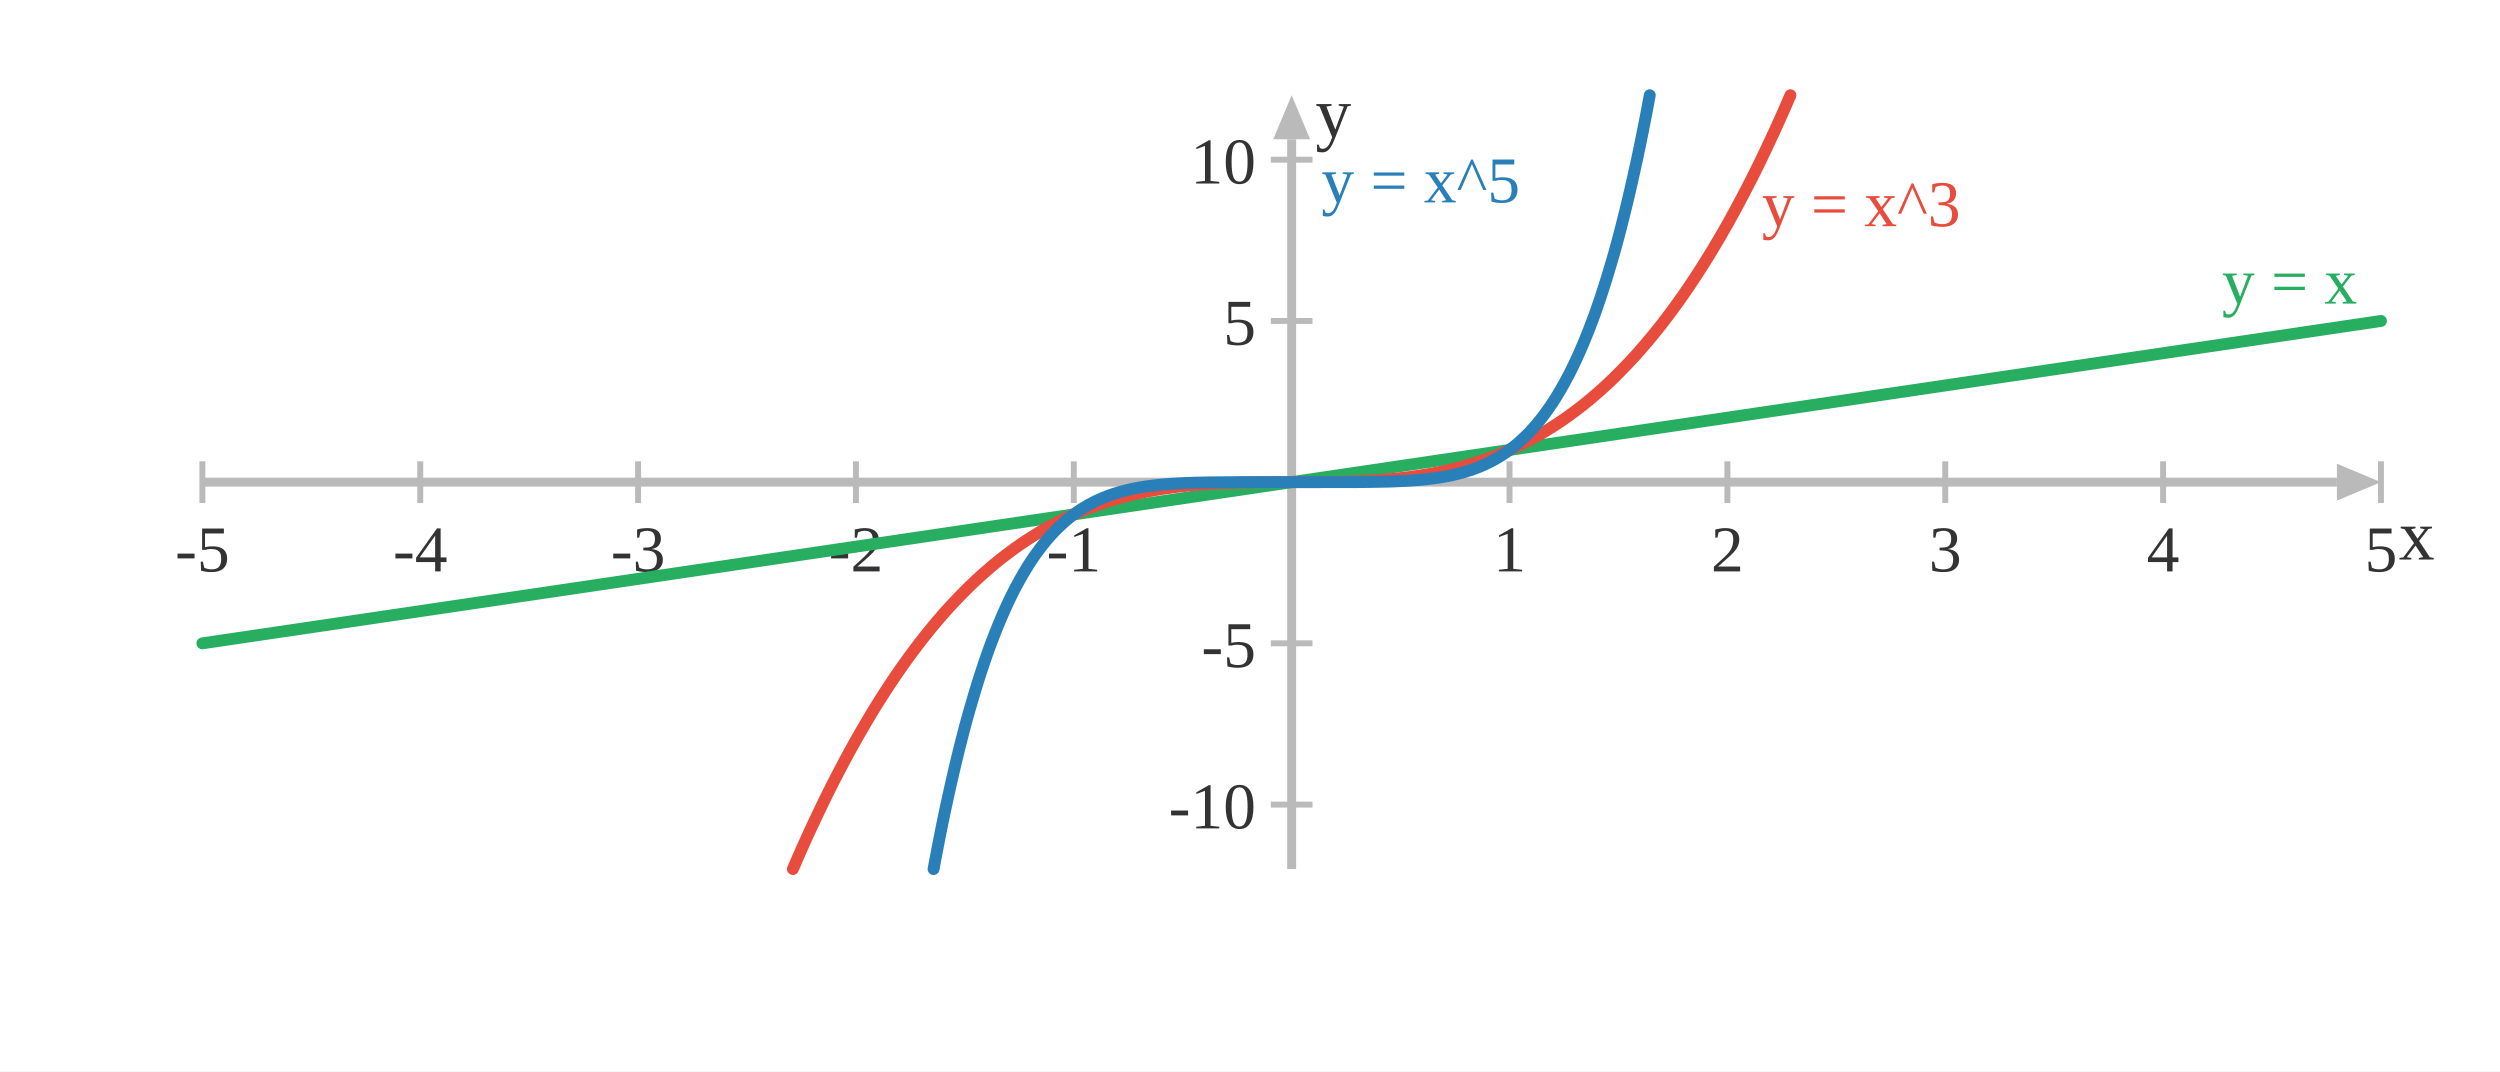
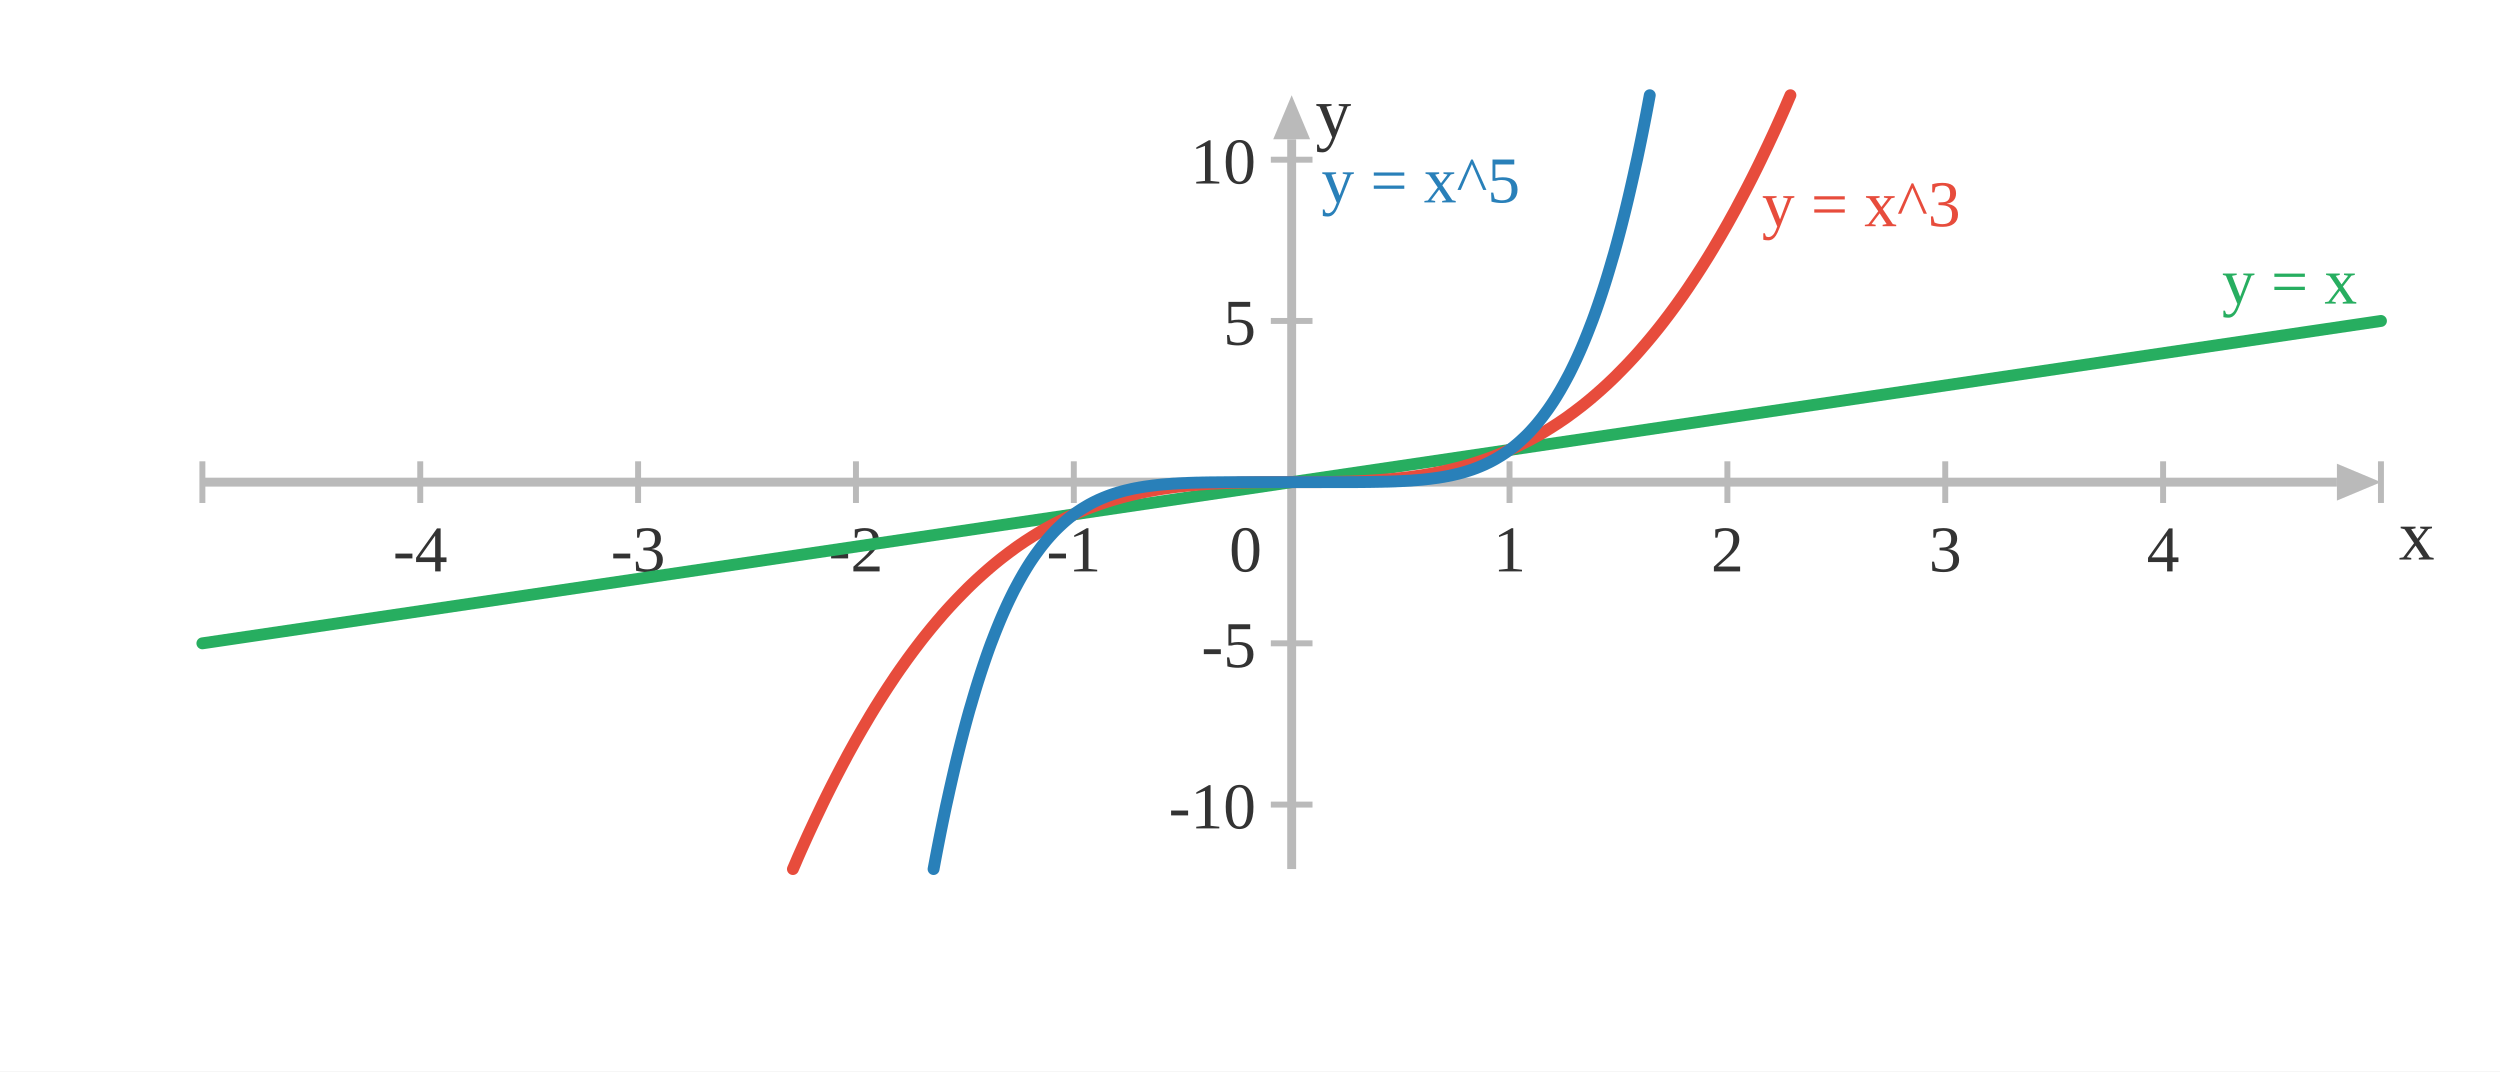
<svg xmlns="http://www.w3.org/2000/svg" width="420px" height="180px" viewBox="0 0 420 180">
  <rect width="420" height="180" fill="white" />
  <line x1="34" y1="81.0" x2="392.6" y2="81.0" stroke="#BABABA" stroke-width="1.5" />
  <polygon points="400,81.0 392.6,77.9 392.6,84.1" fill="#BABABA" />
  <text x="403" y="94.0" font-size="12" fill="#333333" text-anchor="start">x</text>
  <line x1="217.0" y1="23.4" x2="217.0" y2="146" stroke="#BABABA" stroke-width="1.5" />
  <polygon points="217.0,16 213.9,23.4 220.1,23.4" fill="#BABABA" />
  <text x="221.0" y="23" font-size="12" fill="#333333" text-anchor="start">y</text>
  <line x1="34.0" y1="77.5" x2="34.0" y2="84.5" stroke="#BABABA" stroke-width="1" />
-   <text x="34.0" y="96.0" font-size="11" fill="#333333" text-anchor="middle">-5</text>
  <line x1="70.6" y1="77.5" x2="70.6" y2="84.5" stroke="#BABABA" stroke-width="1" />
  <text x="70.6" y="96.0" font-size="11" fill="#333333" text-anchor="middle">-4</text>
  <line x1="107.2" y1="77.5" x2="107.2" y2="84.5" stroke="#BABABA" stroke-width="1" />
  <text x="107.2" y="96.0" font-size="11" fill="#333333" text-anchor="middle">-3</text>
  <line x1="143.8" y1="77.5" x2="143.8" y2="84.5" stroke="#BABABA" stroke-width="1" />
  <text x="143.8" y="96.0" font-size="11" fill="#333333" text-anchor="middle">-2</text>
  <line x1="180.4" y1="77.5" x2="180.4" y2="84.5" stroke="#BABABA" stroke-width="1" />
  <text x="180.4" y="96.0" font-size="11" fill="#333333" text-anchor="middle">-1</text>
+   <line x1="217.0" y1="77.5" x2="217.0" y2="84.5" stroke="#BABABA" stroke-width="1" />
+   <text x="212.0" y="96.0" font-size="11" fill="#333333" text-anchor="end">0</text>
  <line x1="253.6" y1="77.5" x2="253.6" y2="84.5" stroke="#BABABA" stroke-width="1" />
  <text x="253.6" y="96.0" font-size="11" fill="#333333" text-anchor="middle">1</text>
  <line x1="290.2" y1="77.5" x2="290.2" y2="84.5" stroke="#BABABA" stroke-width="1" />
  <text x="290.2" y="96.0" font-size="11" fill="#333333" text-anchor="middle">2</text>
  <line x1="326.8" y1="77.5" x2="326.8" y2="84.5" stroke="#BABABA" stroke-width="1" />
  <text x="326.8" y="96.0" font-size="11" fill="#333333" text-anchor="middle">3</text>
  <line x1="363.4" y1="77.5" x2="363.4" y2="84.5" stroke="#BABABA" stroke-width="1" />
  <text x="363.4" y="96.0" font-size="11" fill="#333333" text-anchor="middle">4</text>
  <line x1="400.0" y1="77.5" x2="400.0" y2="84.5" stroke="#BABABA" stroke-width="1" />
-   <text x="400.0" y="96.0" font-size="11" fill="#333333" text-anchor="middle">5</text>
  <line x1="213.5" y1="135.17" x2="220.5" y2="135.17" stroke="#BABABA" stroke-width="1" />
  <text x="211.0" y="139.17" font-size="11" fill="#333333" text-anchor="end">-10</text>
  <line x1="213.5" y1="108.08" x2="220.5" y2="108.08" stroke="#BABABA" stroke-width="1" />
  <text x="211.0" y="112.08" font-size="11" fill="#333333" text-anchor="end">-5</text>
  <line x1="213.5" y1="53.92" x2="220.5" y2="53.92" stroke="#BABABA" stroke-width="1" />
  <text x="211.0" y="57.92" font-size="11" fill="#333333" text-anchor="end">5</text>
  <line x1="213.5" y1="26.83" x2="220.5" y2="26.83" stroke="#BABABA" stroke-width="1" />
  <text x="211.0" y="30.83" font-size="11" fill="#333333" text-anchor="end">10</text>
  <path d="M 34.0,108.08 L 217.0,81.0 L 400.0,53.92" fill="none" stroke="#27ae60" stroke-width="2" stroke-linecap="round" />
  <path d="M 133.21,146.0 L 133.63,145.03 L 134.04,144.07 L 134.46,143.12 L 134.88,142.18 L 135.3,141.25 L 135.72,140.32 L 136.14,139.41 L 136.56,138.51 L 136.98,137.61 L 137.4,136.73 L 137.82,135.85 L 138.23,134.99 L 138.65,134.13 L 139.07,133.28 L 139.49,132.44 L 139.91,131.61 L 140.33,130.79 L 140.75,129.98 L 141.17,129.18 L 141.59,128.38 L 142.01,127.6 L 142.42,126.82 L 142.84,126.06 L 143.26,125.3 L 143.68,124.54 L 144.1,123.8 L 144.52,123.07 L 144.94,122.34 L 145.36,121.63 L 145.78,120.92 L 146.19,120.22 L 146.61,119.53 L 147.03,118.84 L 147.45,118.17 L 147.87,117.5 L 148.29,116.84 L 148.71,116.19 L 149.13,115.54 L 149.55,114.91 L 149.97,114.28 L 150.38,113.66 L 150.8,113.05 L 151.22,112.44 L 151.64,111.85 L 152.06,111.26 L 152.48,110.67 L 152.9,110.1 L 153.32,109.53 L 153.74,108.97 L 154.16,108.42 L 154.57,107.88 L 154.99,107.34 L 155.41,106.81 L 155.83,106.29 L 156.25,105.77 L 156.67,105.26 L 157.09,104.76 L 157.51,104.26 L 157.93,103.78 L 158.34,103.29 L 158.76,102.82 L 159.18,102.35 L 159.6,101.89 L 160.02,101.44 L 160.44,100.99 L 160.86,100.55 L 161.28,100.12 L 161.7,99.69 L 162.12,99.27 L 162.53,98.85 L 162.95,98.44 L 163.37,98.04 L 163.79,97.64 L 164.21,97.25 L 164.63,96.87 L 165.05,96.49 L 165.47,96.12 L 165.89,95.75 L 166.31,95.39 L 166.72,95.04 L 167.14,94.69 L 167.56,94.35 L 167.98,94.01 L 168.4,93.68 L 168.82,93.36 L 169.24,93.04 L 169.66,92.72 L 170.08,92.42 L 170.49,92.11 L 170.91,91.81 L 171.33,91.52 L 171.75,91.24 L 172.17,90.95 L 172.59,90.68 L 173.01,90.41 L 173.43,90.14 L 173.85,89.88 L 174.27,89.62 L 174.68,89.37 L 175.1,89.12 L 175.52,88.88 L 175.94,88.65 L 176.36,88.42 L 176.78,88.19 L 177.2,87.97 L 177.62,87.75 L 178.04,87.54 L 178.46,87.33 L 178.87,87.12 L 179.29,86.92 L 179.71,86.73 L 180.13,86.54 L 180.55,86.35 L 180.97,86.17 L 181.39,85.99 L 181.81,85.82 L 182.23,85.65 L 182.64,85.48 L 183.06,85.32 L 183.48,85.16 L 183.9,85.01 L 184.32,84.86 L 184.74,84.71 L 185.16,84.57 L 185.58,84.43 L 186.0,84.29 L 186.42,84.16 L 186.83,84.03 L 187.25,83.91 L 187.67,83.79 L 188.09,83.67 L 188.51,83.55 L 188.93,83.44 L 189.35,83.34 L 189.77,83.23 L 190.19,83.13 L 190.61,83.03 L 191.02,82.94 L 191.44,82.84 L 191.86,82.75 L 192.28,82.67 L 192.7,82.59 L 193.12,82.5 L 193.54,82.43 L 193.96,82.35 L 194.38,82.28 L 194.79,82.21 L 195.21,82.14 L 195.63,82.08 L 196.05,82.02 L 196.47,81.96 L 196.89,81.9 L 197.31,81.84 L 197.73,81.79 L 198.15,81.74 L 198.57,81.69 L 198.98,81.65 L 199.4,81.6 L 199.82,81.56 L 200.24,81.52 L 200.66,81.48 L 201.08,81.45 L 201.5,81.41 L 201.92,81.38 L 202.34,81.35 L 202.76,81.32 L 203.17,81.29 L 203.59,81.27 L 204.01,81.24 L 204.43,81.22 L 204.85,81.2 L 205.27,81.18 L 205.69,81.16 L 206.11,81.14 L 206.53,81.13 L 206.94,81.11 L 207.36,81.1 L 207.78,81.09 L 208.2,81.08 L 208.62,81.06 L 209.04,81.06 L 209.46,81.05 L 209.88,81.04 L 210.3,81.03 L 210.72,81.03 L 211.13,81.02 L 211.55,81.02 L 211.97,81.01 L 212.39,81.01 L 212.81,81.01 L 213.23,81.01 L 213.65,81.0 L 214.07,81.0 L 214.49,81.0 L 214.91,81.0 L 215.32,81.0 L 215.74,81.0 L 216.16,81.0 L 216.58,81.0 L 217.0,81.0 L 217.42,81.0 L 217.84,81.0 L 218.26,81.0 L 218.68,81.0 L 219.09,81.0 L 219.51,81.0 L 219.93,81.0 L 220.35,81.0 L 220.77,80.99 L 221.19,80.99 L 221.61,80.99 L 222.03,80.99 L 222.45,80.98 L 222.87,80.98 L 223.28,80.97 L 223.7,80.97 L 224.12,80.96 L 224.54,80.95 L 224.96,80.94 L 225.38,80.94 L 225.8,80.92 L 226.22,80.91 L 226.64,80.9 L 227.06,80.89 L 227.47,80.87 L 227.89,80.86 L 228.31,80.84 L 228.73,80.82 L 229.15,80.8 L 229.57,80.78 L 229.99,80.76 L 230.41,80.73 L 230.83,80.71 L 231.24,80.68 L 231.66,80.65 L 232.08,80.62 L 232.5,80.59 L 232.92,80.55 L 233.34,80.52 L 233.76,80.48 L 234.18,80.44 L 234.6,80.4 L 235.02,80.35 L 235.43,80.31 L 235.85,80.26 L 236.27,80.21 L 236.69,80.16 L 237.11,80.1 L 237.53,80.04 L 237.95,79.98 L 238.37,79.92 L 238.79,79.86 L 239.21,79.79 L 239.62,79.72 L 240.04,79.65 L 240.46,79.57 L 240.88,79.5 L 241.3,79.41 L 241.72,79.33 L 242.14,79.25 L 242.56,79.16 L 242.98,79.06 L 243.39,78.97 L 243.81,78.87 L 244.23,78.77 L 244.65,78.66 L 245.07,78.56 L 245.49,78.45 L 245.91,78.33 L 246.33,78.21 L 246.75,78.09 L 247.17,77.97 L 247.58,77.84 L 248.0,77.71 L 248.42,77.57 L 248.84,77.43 L 249.26,77.29 L 249.68,77.14 L 250.1,76.99 L 250.52,76.84 L 250.94,76.68 L 251.36,76.52 L 251.77,76.35 L 252.19,76.18 L 252.61,76.01 L 253.03,75.83 L 253.45,75.65 L 253.87,75.46 L 254.29,75.27 L 254.71,75.08 L 255.13,74.88 L 255.54,74.67 L 255.96,74.46 L 256.38,74.25 L 256.8,74.03 L 257.22,73.81 L 257.64,73.58 L 258.06,73.35 L 258.48,73.12 L 258.9,72.88 L 259.32,72.63 L 259.73,72.38 L 260.15,72.12 L 260.57,71.86 L 260.99,71.59 L 261.41,71.32 L 261.83,71.05 L 262.25,70.76 L 262.67,70.48 L 263.09,70.19 L 263.51,69.89 L 263.92,69.58 L 264.34,69.28 L 264.76,68.96 L 265.18,68.64 L 265.6,68.32 L 266.02,67.99 L 266.44,67.65 L 266.86,67.31 L 267.28,66.96 L 267.69,66.61 L 268.11,66.25 L 268.53,65.88 L 268.95,65.51 L 269.37,65.13 L 269.79,64.75 L 270.21,64.36 L 270.63,63.96 L 271.05,63.56 L 271.47,63.15 L 271.88,62.73 L 272.3,62.31 L 272.72,61.88 L 273.14,61.45 L 273.56,61.01 L 273.98,60.56 L 274.4,60.11 L 274.82,59.65 L 275.24,59.18 L 275.66,58.7 L 276.07,58.22 L 276.49,57.74 L 276.91,57.24 L 277.33,56.74 L 277.75,56.23 L 278.17,55.71 L 278.59,55.19 L 279.01,54.66 L 279.43,54.12 L 279.84,53.58 L 280.26,53.03 L 280.68,52.47 L 281.1,51.9 L 281.52,51.33 L 281.94,50.74 L 282.36,50.15 L 282.78,49.56 L 283.2,48.95 L 283.62,48.34 L 284.03,47.72 L 284.45,47.09 L 284.87,46.46 L 285.29,45.81 L 285.71,45.16 L 286.13,44.5 L 286.55,43.83 L 286.97,43.16 L 287.39,42.47 L 287.81,41.78 L 288.22,41.08 L 288.64,40.37 L 289.06,39.66 L 289.48,38.93 L 289.9,38.2 L 290.32,37.46 L 290.74,36.7 L 291.16,35.94 L 291.58,35.18 L 291.99,34.4 L 292.41,33.61 L 292.83,32.82 L 293.25,32.02 L 293.67,31.21 L 294.09,30.39 L 294.51,29.56 L 294.93,28.72 L 295.35,27.87 L 295.77,27.01 L 296.18,26.15 L 296.6,25.27 L 297.02,24.39 L 297.44,23.49 L 297.86,22.59 L 298.28,21.68 L 298.7,20.75 L 299.12,19.82 L 299.54,18.88 L 299.96,17.93 L 300.37,16.97 L 300.79,16.0" fill="none" stroke="#e74c3c" stroke-width="2" stroke-linecap="round" />
  <path d="M 156.84,146.0 L 157.14,144.39 L 157.44,142.81 L 157.74,141.27 L 158.04,139.75 L 158.34,138.27 L 158.64,136.82 L 158.94,135.39 L 159.25,134.0 L 159.55,132.63 L 159.85,131.3 L 160.15,129.99 L 160.45,128.7 L 160.75,127.45 L 161.05,126.22 L 161.35,125.02 L 161.65,123.84 L 161.95,122.69 L 162.25,121.56 L 162.55,120.46 L 162.85,119.38 L 163.16,118.33 L 163.46,117.3 L 163.76,116.29 L 164.06,115.3 L 164.36,114.34 L 164.66,113.4 L 164.96,112.48 L 165.26,111.58 L 165.56,110.7 L 165.86,109.84 L 166.16,109.0 L 166.46,108.18 L 166.77,107.38 L 167.07,106.6 L 167.37,105.84 L 167.67,105.1 L 167.97,104.37 L 168.27,103.66 L 168.57,102.97 L 168.87,102.3 L 169.17,101.64 L 169.47,101.0 L 169.77,100.38 L 170.07,99.77 L 170.37,99.17 L 170.68,98.59 L 170.98,98.03 L 171.28,97.48 L 171.58,96.95 L 171.88,96.42 L 172.18,95.92 L 172.48,95.42 L 172.78,94.94 L 173.08,94.47 L 173.38,94.02 L 173.68,93.58 L 173.98,93.15 L 174.29,92.73 L 174.59,92.32 L 174.89,91.92 L 175.19,91.54 L 175.49,91.17 L 175.79,90.8 L 176.09,90.45 L 176.39,90.11 L 176.69,89.78 L 176.99,89.45 L 177.29,89.14 L 177.59,88.84 L 177.9,88.54 L 178.2,88.26 L 178.5,87.98 L 178.8,87.71 L 179.1,87.45 L 179.4,87.2 L 179.7,86.95 L 180.0,86.72 L 180.3,86.49 L 180.6,86.27 L 180.9,86.05 L 181.2,85.85 L 181.5,85.65 L 181.81,85.45 L 182.11,85.27 L 182.41,85.09 L 182.71,84.91 L 183.01,84.74 L 183.31,84.58 L 183.61,84.42 L 183.91,84.27 L 184.21,84.13 L 184.51,83.98 L 184.81,83.85 L 185.11,83.72 L 185.42,83.59 L 185.72,83.47 L 186.02,83.35 L 186.32,83.24 L 186.62,83.13 L 186.92,83.03 L 187.22,82.93 L 187.52,82.84 L 187.82,82.74 L 188.12,82.66 L 188.42,82.57 L 188.72,82.49 L 189.02,82.41 L 189.33,82.34 L 189.63,82.27 L 189.93,82.2 L 190.23,82.13 L 190.53,82.07 L 190.83,82.01 L 191.13,81.96 L 191.43,81.9 L 191.73,81.85 L 192.03,81.8 L 192.33,81.75 L 192.63,81.71 L 192.94,81.67 L 193.24,81.63 L 193.54,81.59 L 193.84,81.55 L 194.14,81.52 L 194.44,81.48 L 194.74,81.45 L 195.04,81.42 L 195.34,81.39 L 195.64,81.37 L 195.94,81.34 L 196.24,81.32 L 196.55,81.3 L 196.85,81.27 L 197.15,81.25 L 197.45,81.24 L 197.75,81.22 L 198.05,81.2 L 198.35,81.19 L 198.65,81.17 L 198.95,81.16 L 199.25,81.15 L 199.55,81.13 L 199.85,81.12 L 200.15,81.11 L 200.46,81.1 L 200.76,81.09 L 201.06,81.08 L 201.36,81.08 L 201.66,81.07 L 201.96,81.06 L 202.26,81.06 L 202.56,81.05 L 202.86,81.05 L 203.16,81.04 L 203.46,81.04 L 203.76,81.03 L 204.07,81.03 L 204.37,81.03 L 204.67,81.02 L 204.97,81.02 L 205.27,81.02 L 205.57,81.02 L 205.87,81.01 L 206.17,81.01 L 206.47,81.01 L 206.77,81.01 L 207.07,81.01 L 207.37,81.01 L 207.67,81.01 L 207.98,81.0 L 208.28,81.0 L 208.58,81.0 L 208.88,81.0 L 209.18,81.0 L 209.48,81.0 L 209.78,81.0 L 210.08,81.0 L 210.38,81.0 L 210.68,81.0 L 210.98,81.0 L 211.28,81.0 L 211.59,81.0 L 211.89,81.0 L 212.19,81.0 L 212.49,81.0 L 212.79,81.0 L 213.09,81.0 L 213.39,81.0 L 213.69,81.0 L 213.99,81.0 L 214.29,81.0 L 214.59,81.0 L 214.89,81.0 L 215.2,81.0 L 215.5,81.0 L 215.8,81.0 L 216.1,81.0 L 216.4,81.0 L 216.7,81.0 L 217.0,81.0 L 217.3,81.0 L 217.6,81.0 L 217.9,81.0 L 218.2,81.0 L 218.5,81.0 L 218.8,81.0 L 219.11,81.0 L 219.41,81.0 L 219.71,81.0 L 220.01,81.0 L 220.31,81.0 L 220.61,81.0 L 220.91,81.0 L 221.21,81.0 L 221.51,81.0 L 221.81,81.0 L 222.11,81.0 L 222.41,81.0 L 222.72,81.0 L 223.02,81.0 L 223.32,81.0 L 223.62,81.0 L 223.92,81.0 L 224.22,81.0 L 224.52,81.0 L 224.82,81.0 L 225.12,81.0 L 225.42,81.0 L 225.72,81.0 L 226.02,81.0 L 226.33,80.99 L 226.63,80.99 L 226.93,80.99 L 227.23,80.99 L 227.53,80.99 L 227.83,80.99 L 228.13,80.99 L 228.43,80.98 L 228.73,80.98 L 229.03,80.98 L 229.33,80.98 L 229.63,80.97 L 229.93,80.97 L 230.24,80.97 L 230.54,80.96 L 230.84,80.96 L 231.14,80.95 L 231.44,80.95 L 231.74,80.94 L 232.04,80.94 L 232.34,80.93 L 232.64,80.92 L 232.94,80.92 L 233.24,80.91 L 233.54,80.9 L 233.85,80.89 L 234.15,80.88 L 234.45,80.87 L 234.75,80.85 L 235.05,80.84 L 235.35,80.83 L 235.65,80.81 L 235.95,80.8 L 236.25,80.78 L 236.55,80.76 L 236.85,80.75 L 237.15,80.73 L 237.45,80.7 L 237.76,80.68 L 238.06,80.66 L 238.36,80.63 L 238.66,80.61 L 238.96,80.58 L 239.26,80.55 L 239.56,80.52 L 239.86,80.48 L 240.16,80.45 L 240.46,80.41 L 240.76,80.37 L 241.06,80.33 L 241.37,80.29 L 241.67,80.25 L 241.97,80.2 L 242.27,80.15 L 242.57,80.1 L 242.87,80.04 L 243.17,79.99 L 243.47,79.93 L 243.77,79.87 L 244.07,79.8 L 244.37,79.73 L 244.67,79.66 L 244.98,79.59 L 245.28,79.51 L 245.58,79.43 L 245.88,79.34 L 246.18,79.26 L 246.48,79.16 L 246.78,79.07 L 247.08,78.97 L 247.38,78.87 L 247.68,78.76 L 247.98,78.65 L 248.28,78.53 L 248.58,78.41 L 248.89,78.28 L 249.19,78.15 L 249.49,78.02 L 249.79,77.87 L 250.09,77.73 L 250.39,77.58 L 250.69,77.42 L 250.99,77.26 L 251.29,77.09 L 251.59,76.91 L 251.89,76.73 L 252.19,76.55 L 252.5,76.35 L 252.8,76.15 L 253.1,75.95 L 253.4,75.73 L 253.7,75.51 L 254.0,75.28 L 254.3,75.05 L 254.6,74.8 L 254.9,74.55 L 255.2,74.29 L 255.5,74.02 L 255.8,73.74 L 256.1,73.46 L 256.41,73.16 L 256.71,72.86 L 257.01,72.55 L 257.31,72.22 L 257.61,71.89 L 257.91,71.55 L 258.21,71.2 L 258.51,70.83 L 258.81,70.46 L 259.11,70.08 L 259.41,69.68 L 259.71,69.27 L 260.02,68.85 L 260.32,68.42 L 260.62,67.98 L 260.92,67.53 L 261.22,67.06 L 261.52,66.58 L 261.82,66.08 L 262.12,65.58 L 262.42,65.05 L 262.72,64.52 L 263.02,63.97 L 263.32,63.41 L 263.63,62.83 L 263.93,62.23 L 264.23,61.62 L 264.53,61.0 L 264.83,60.36 L 265.13,59.7 L 265.43,59.03 L 265.73,58.34 L 266.03,57.63 L 266.33,56.9 L 266.63,56.16 L 266.93,55.4 L 267.23,54.62 L 267.54,53.82 L 267.84,53.0 L 268.14,52.16 L 268.44,51.3 L 268.74,50.42 L 269.04,49.52 L 269.34,48.6 L 269.64,47.66 L 269.94,46.7 L 270.24,45.71 L 270.54,44.7 L 270.84,43.67 L 271.15,42.62 L 271.45,41.54 L 271.75,40.44 L 272.05,39.31 L 272.35,38.16 L 272.65,36.98 L 272.95,35.78 L 273.25,34.55 L 273.55,33.3 L 273.85,32.01 L 274.15,30.7 L 274.45,29.37 L 274.75,28.0 L 275.06,26.61 L 275.36,25.18 L 275.66,23.73 L 275.96,22.25 L 276.26,20.73 L 276.56,19.19 L 276.86,17.61 L 277.16,16.0" fill="none" stroke="#2980b9" stroke-width="2" stroke-linecap="round" />
  <text x="396" y="51" font-size="11" fill="#27ae60" text-anchor="end">y = x</text>
  <text x="296" y="38" font-size="11" fill="#e74c3c" text-anchor="start">y = x^3</text>
  <text x="222" y="34" font-size="11" fill="#2980b9" text-anchor="start">y = x^5</text>
</svg>
